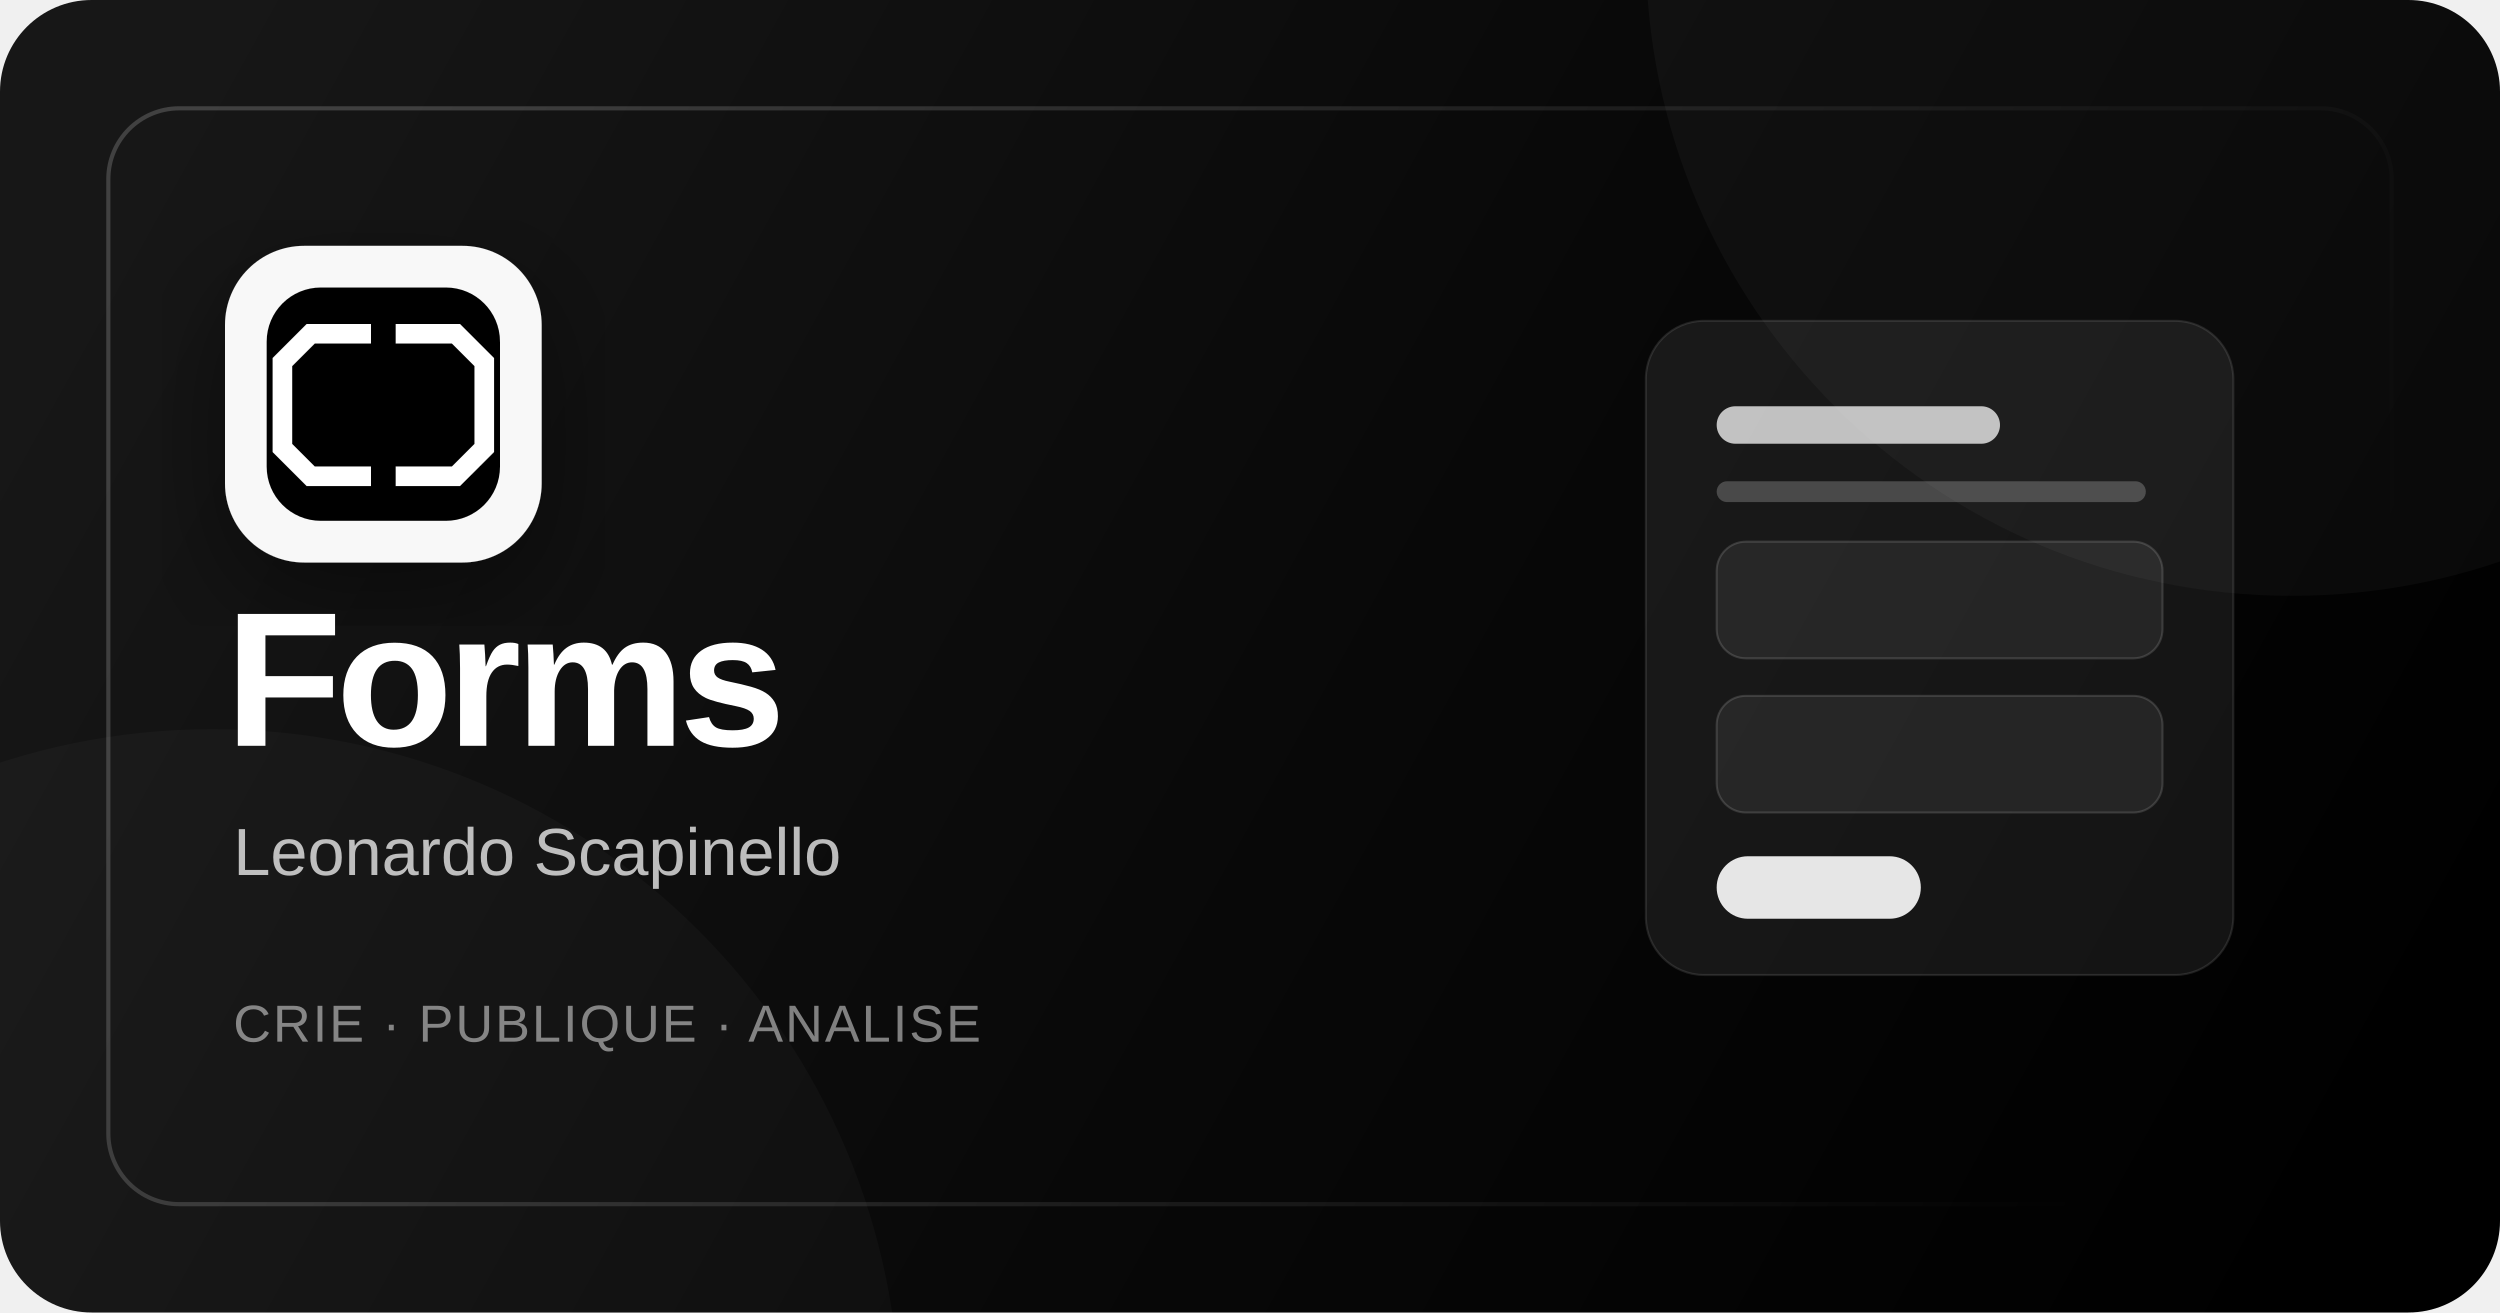
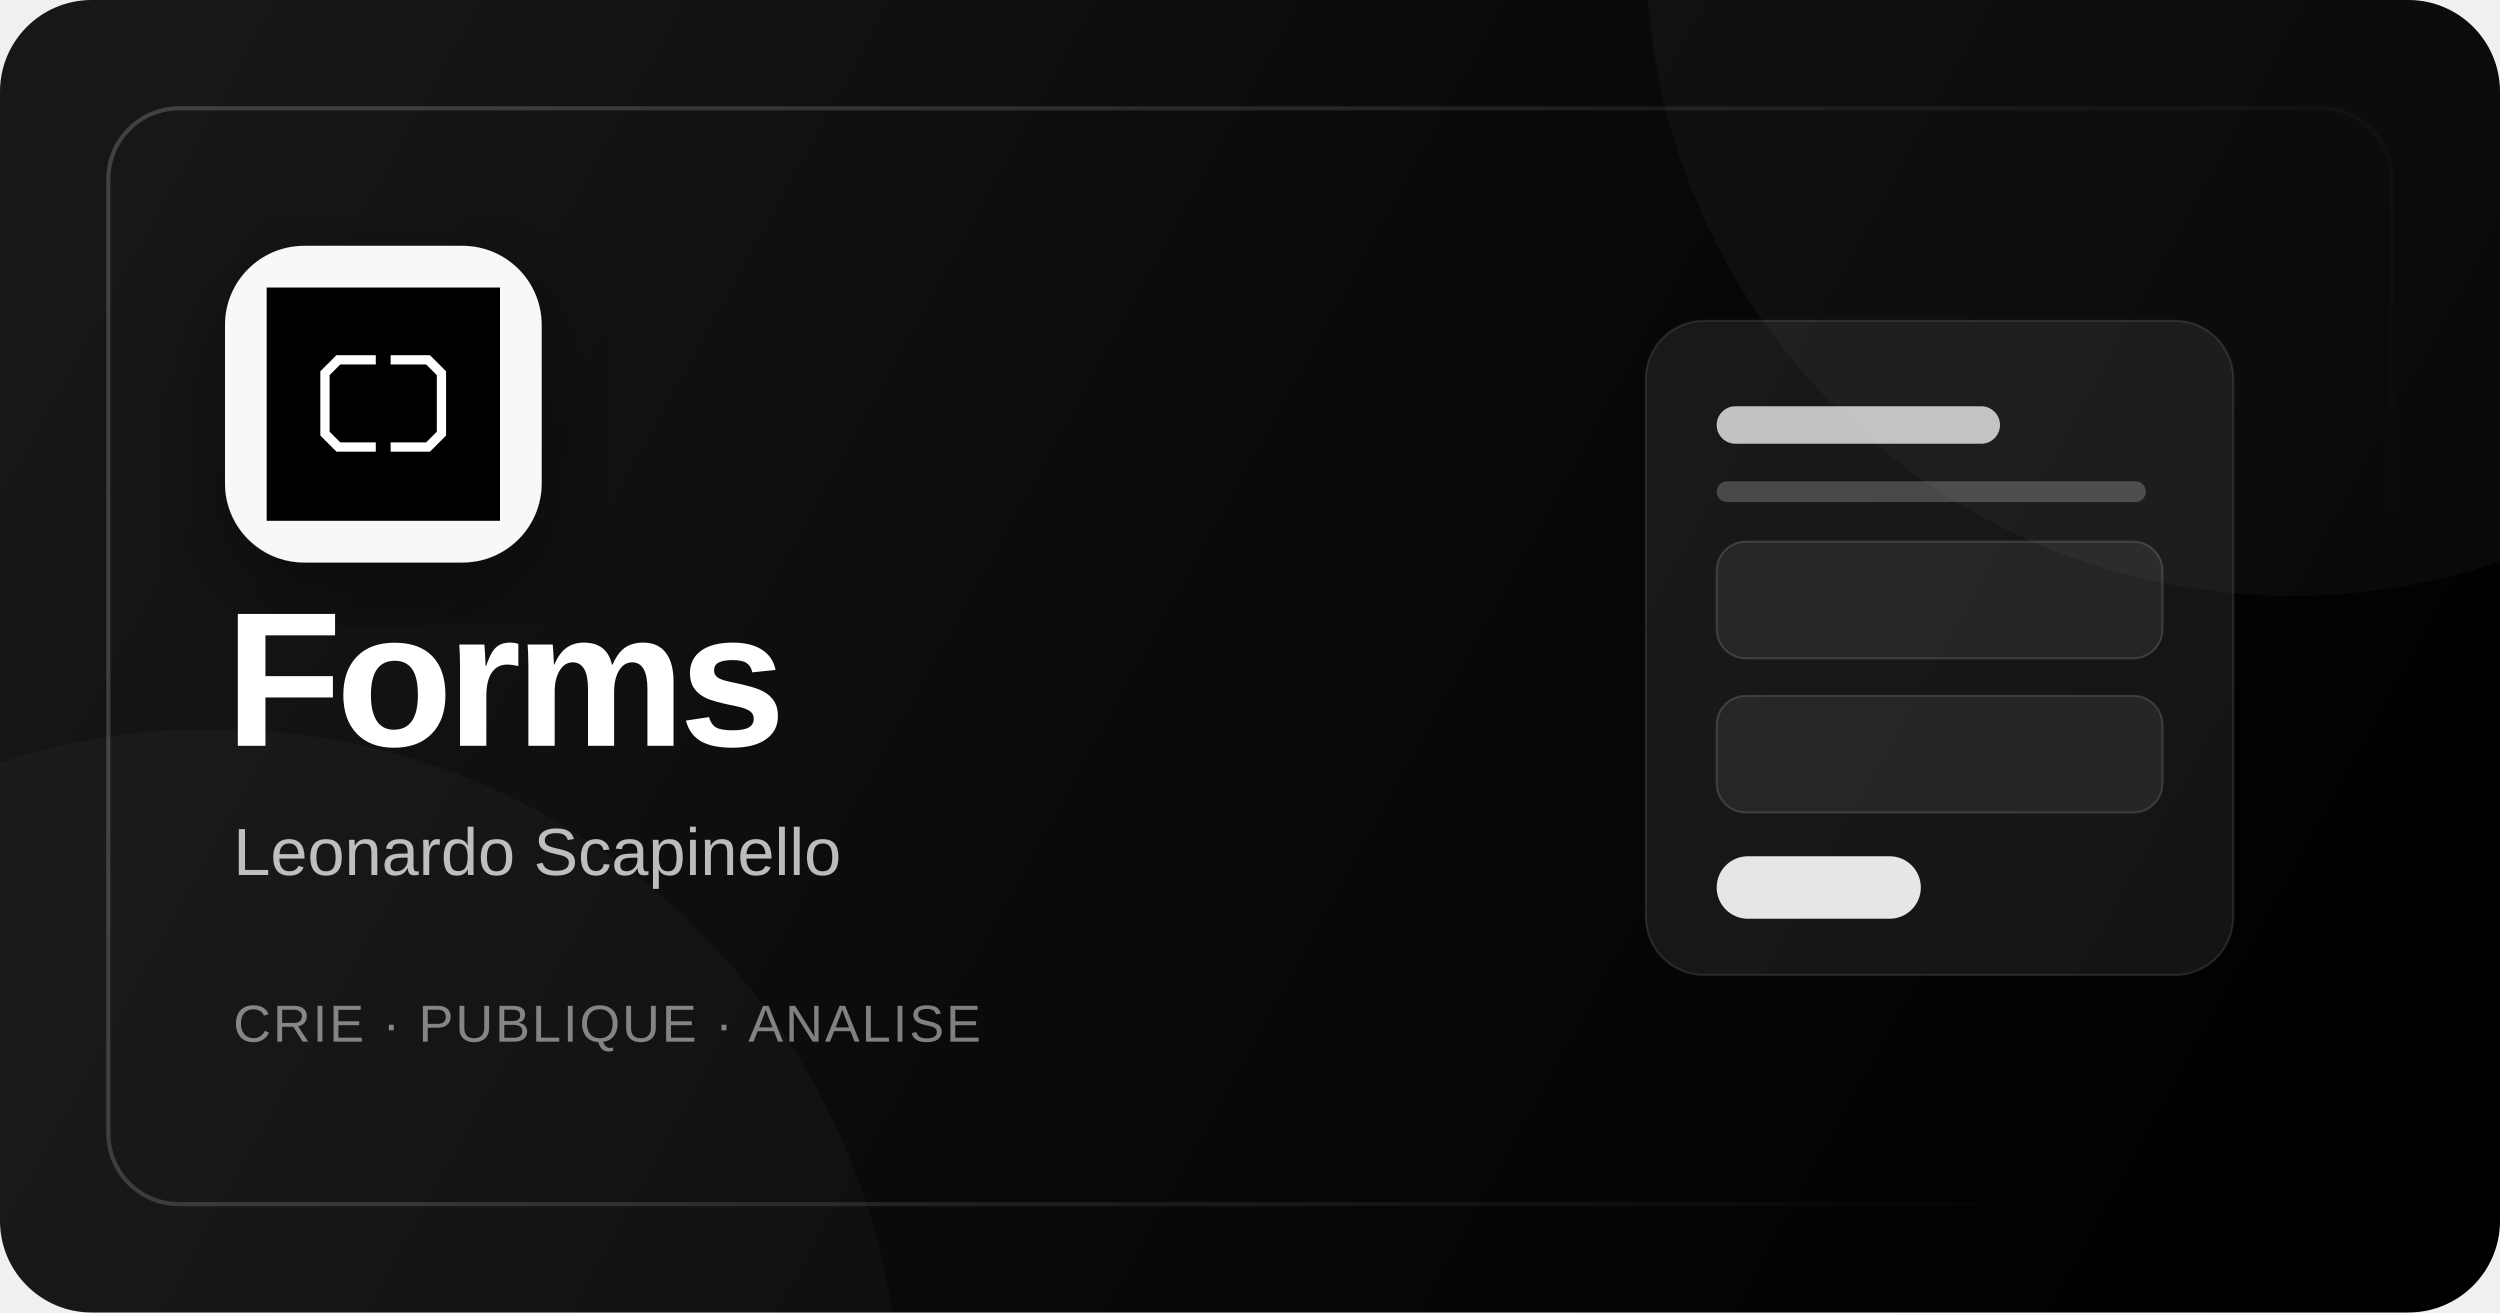
<svg xmlns="http://www.w3.org/2000/svg" width="1200" height="630" viewBox="0 0 1200 630" fill="none">
  <defs>
    <linearGradient id="background" x1="88" y1="38" x2="1110" y2="604" gradientUnits="userSpaceOnUse">
      <stop stop-color="#171717" />
      <stop offset="0.55" stop-color="#080808" />
      <stop offset="1" stop-color="#000000" />
    </linearGradient>
    <linearGradient id="accent" x1="172" y1="128" x2="1025" y2="530" gradientUnits="userSpaceOnUse">
      <stop stop-color="#FFFFFF" stop-opacity="0.18" />
      <stop offset="1" stop-color="#FFFFFF" stop-opacity="0" />
    </linearGradient>
    <filter id="shadow" x="-20%" y="-20%" width="140%" height="140%">
      <feDropShadow dx="0" dy="18" stdDeviation="28" flood-color="#000000" flood-opacity="0.45" />
    </filter>
  </defs>
  <rect width="1200" height="630" rx="44" fill="url(#background)" />
  <circle cx="1100" cy="-24" r="310" fill="#FFFFFF" fill-opacity="0.035" />
  <circle cx="102" cy="680" r="330" fill="#FFFFFF" fill-opacity="0.025" />
  <rect x="52" y="52" width="1096" height="526" rx="34" stroke="url(#accent)" stroke-width="2" />
  <g filter="url(#shadow)">
    <rect x="108" y="118" width="152" height="152" rx="38" fill="#F8F8F8" />
-     <rect x="128" y="138" width="112" height="112" rx="26" fill="#050505" />
-     <path d="M178.078 155.507V164.91H151.088L140.258 175.741V213.076L151.088 223.906H178.078V233.309H147.194L130.855 217.0V171.847L147.194 155.507H178.078Z" fill="white" />
-     <path d="M189.922 233.309V223.906H216.912L227.742 213.076V175.741L216.912 164.91H189.922V155.507H220.806L237.145 171.847V217L220.806 233.309H189.922Z" fill="white" />
+     <svg x="128" y="138" width="112" height="112" viewBox="0 0 100 100" fill="none">
+       <rect width="100" height="100" fill="black" />
+       <path d="M46.768 29V32.975H31.553L26.975 37.553V61.801L31.553 66.379H46.768V70.354H29.907L23 63.447V35.908L29.907 29H46.768Z" fill="white" />
+       <path d="M53.128 70.354V66.379H68.343L72.921 61.801L72.921 37.553L68.343 32.975L53.128 32.975V29L69.989 29L76.897 35.907V63.447L69.989 70.354H53.128Z" fill="white" />
+     </svg>
  </g>
  <text x="108" y="358" fill="#FFFFFF" font-family="Arial, Helvetica, sans-serif" font-size="92" font-weight="700" letter-spacing="-3">Forms</text>
  <text x="112" y="420" fill="#FFFFFF" fill-opacity="0.72" font-family="Arial, Helvetica, sans-serif" font-size="32" font-weight="400">Leonardo Scapinello</text>
  <text x="112" y="500" fill="#FFFFFF" fill-opacity="0.48" font-family="Arial, Helvetica, sans-serif" font-size="25" font-weight="400" letter-spacing="1">CRIE  ·  PUBLIQUE  ·  ANALISE</text>
  <g opacity="0.9">
    <rect x="790" y="154" width="282" height="314" rx="28" fill="#FFFFFF" fill-opacity="0.08" stroke="#FFFFFF" stroke-opacity="0.12" />
    <rect x="824" y="195" width="136" height="18" rx="9" fill="#FFFFFF" fill-opacity="0.82" />
    <rect x="824" y="231" width="206" height="10" rx="5" fill="#FFFFFF" fill-opacity="0.24" />
    <rect x="824" y="260" width="214" height="56" rx="14" fill="#FFFFFF" fill-opacity="0.08" stroke="#FFFFFF" stroke-opacity="0.16" />
    <rect x="824" y="334" width="214" height="56" rx="14" fill="#FFFFFF" fill-opacity="0.08" stroke="#FFFFFF" stroke-opacity="0.16" />
    <rect x="824" y="411" width="98" height="30" rx="15" fill="#FFFFFF" />
  </g>
</svg>
